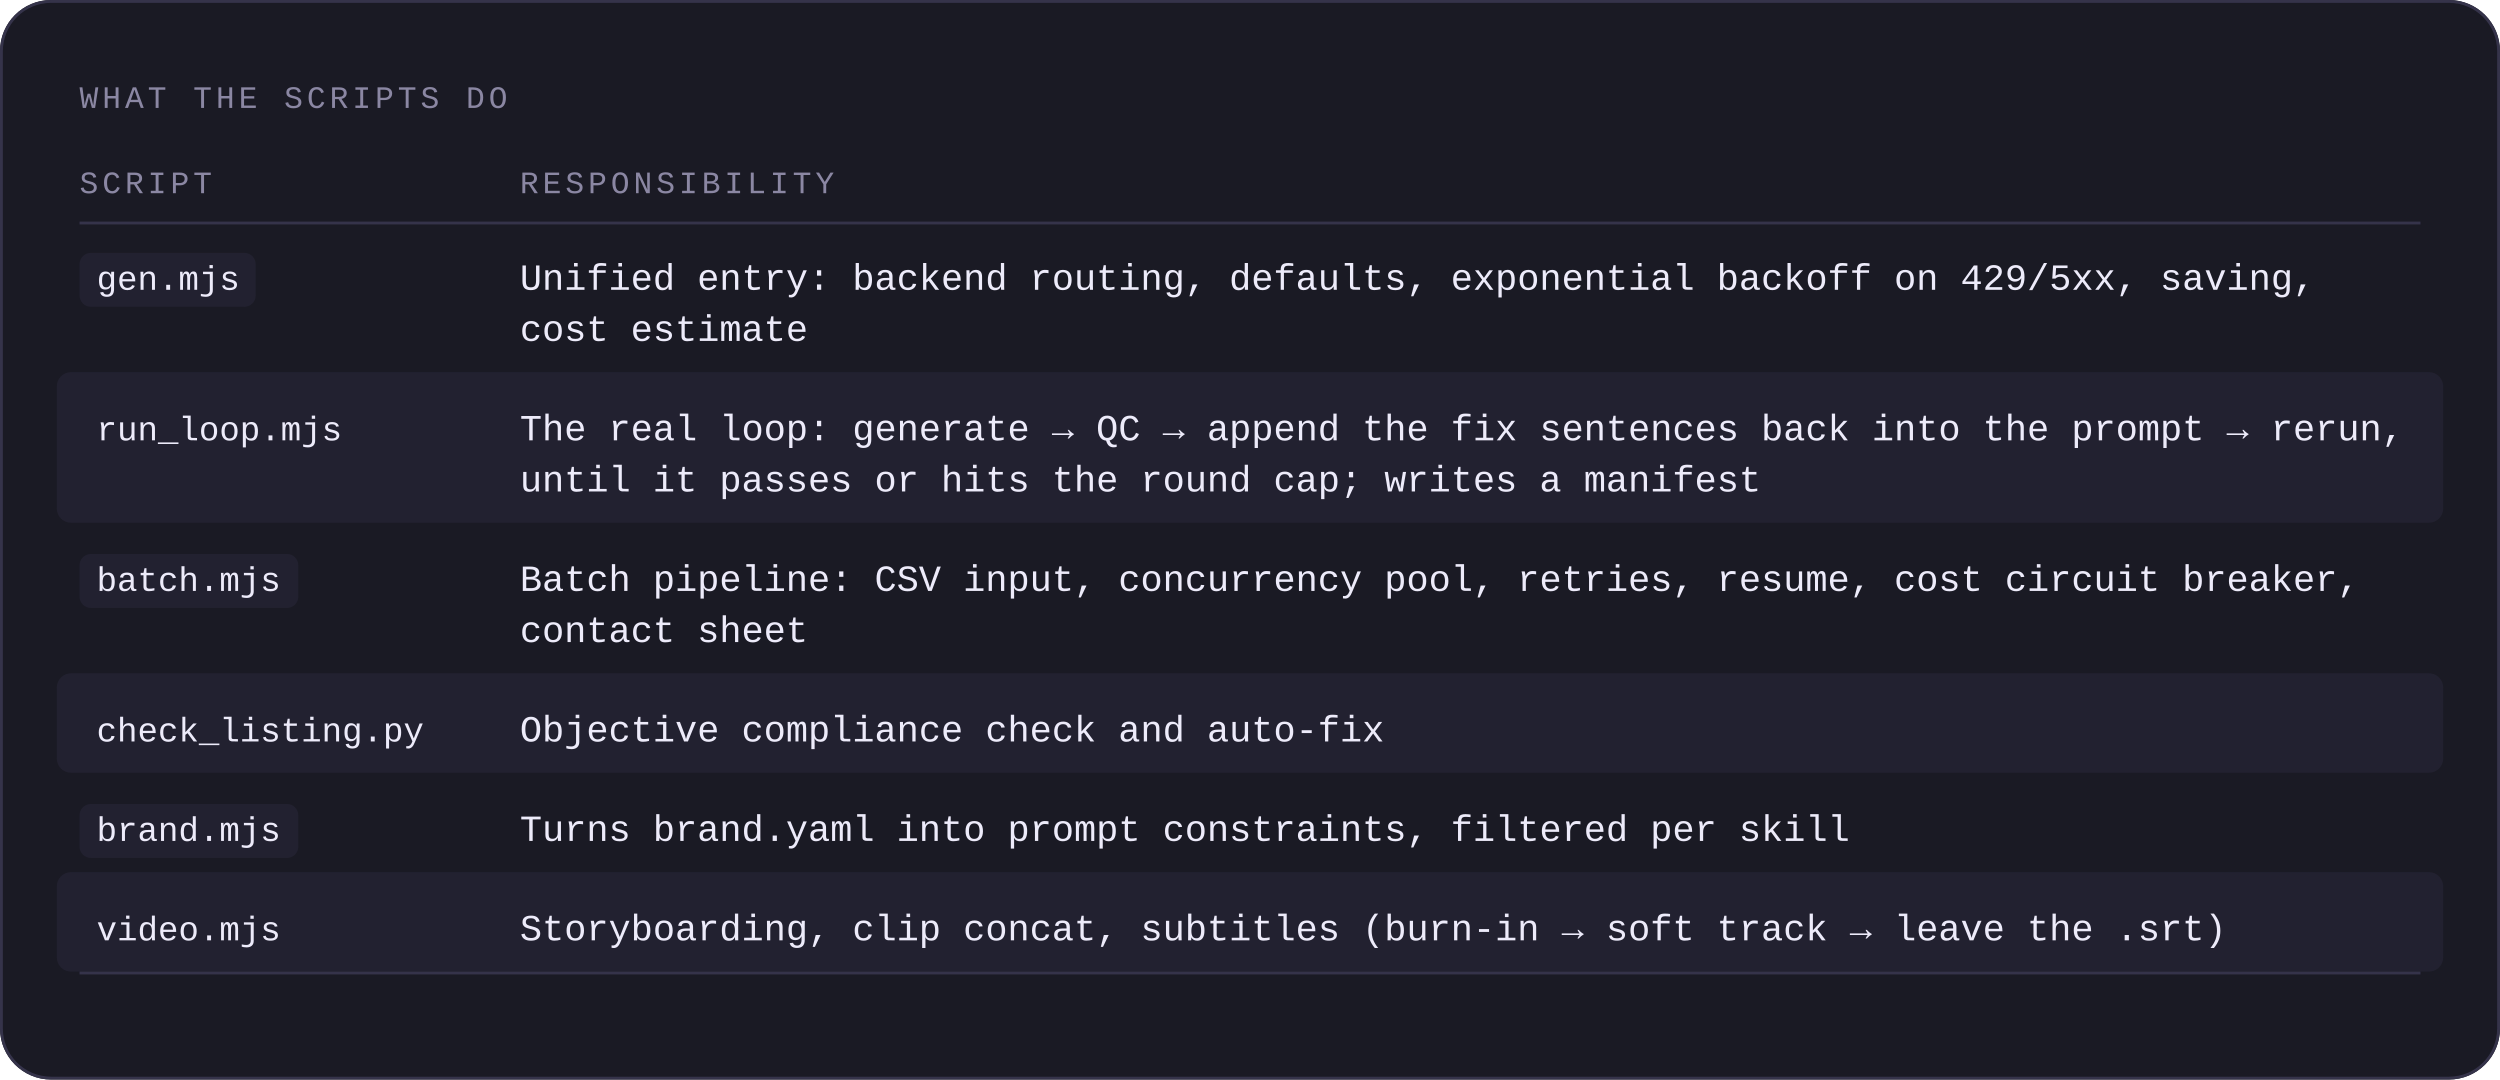
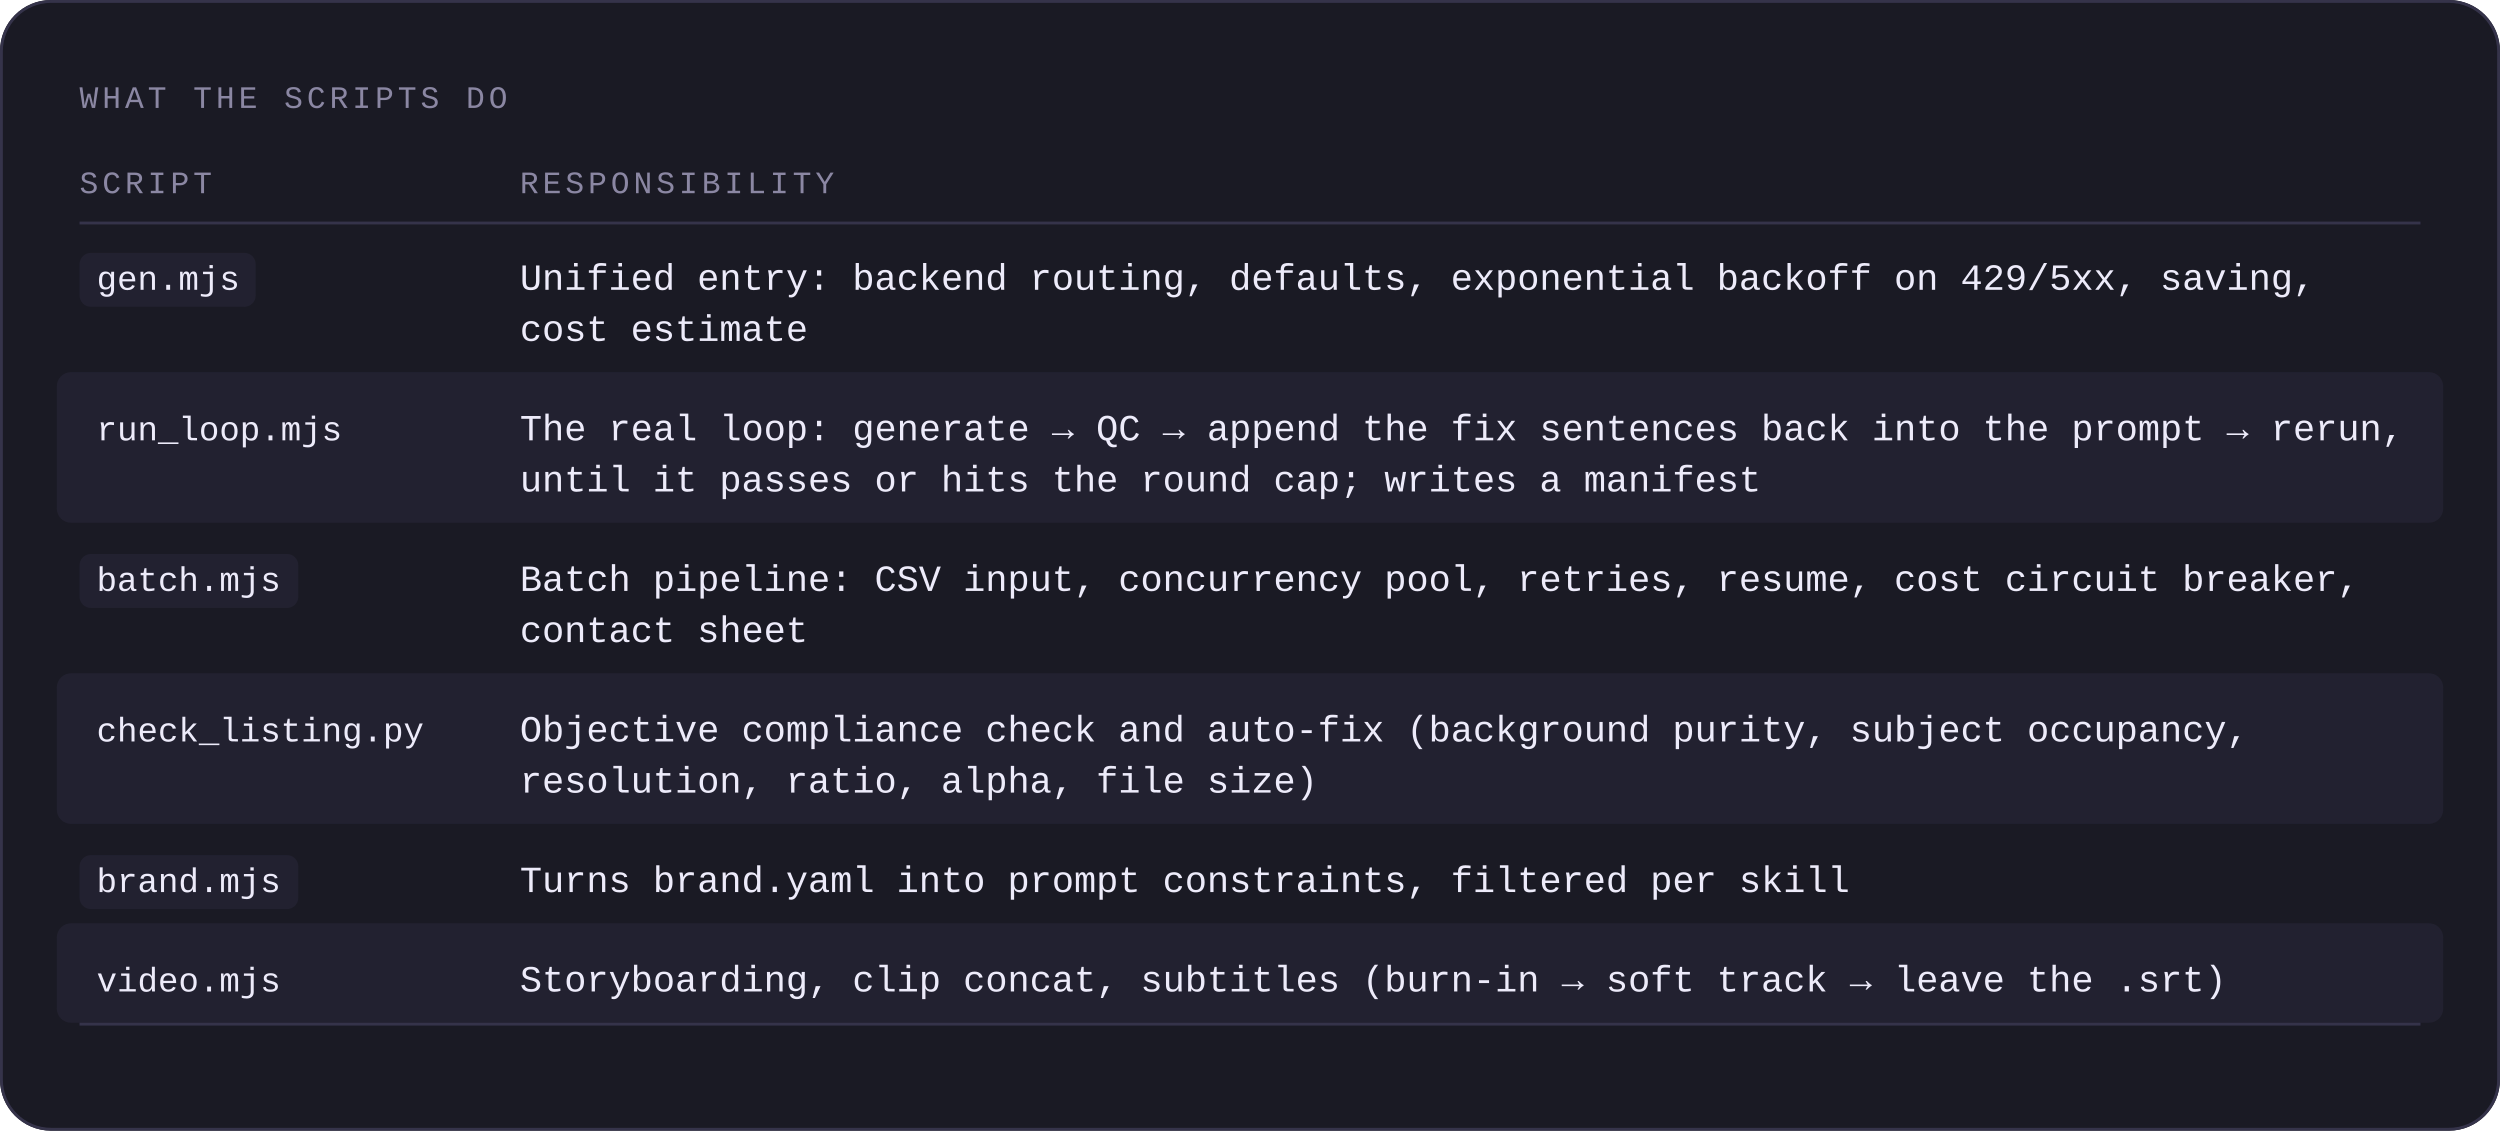
- <svg xmlns="http://www.w3.org/2000/svg" width="880" height="380" viewBox="0 0 880 380" lang="en" role="img" aria-label="What the scripts do — table">
+ <svg xmlns="http://www.w3.org/2000/svg" width="880" height="398" viewBox="0 0 880 398" lang="en" role="img" aria-label="What the scripts do — table">
  <defs>
    <linearGradient id="brand" x1="0" y1="0" x2="1" y2="1">
      <stop offset="0" stop-color="#7d56f4" />
      <stop offset="0.55" stop-color="#ff5fd1" />
      <stop offset="1" stop-color="#43e5d0" />
    </linearGradient>
  </defs>
  <style>
    .t { font-family: ui-monospace, SFMono-Regular, "SF Mono", Menlo, Consolas, "Liberation Mono", "Noto Sans Mono CJK SC", "Noto Sans Mono CJK JP", "Microsoft YaHei", "Hiragino Sans", "Yu Gothic", monospace; }
  </style>
-   <rect x="0" y="0" width="880" height="380" rx="18.0" fill="#1a1a24" />
-   <rect x="0.5" y="0.5" width="879" height="379" rx="17.5" fill="none" stroke="#35334a" />
+   <rect x="0" y="0" width="880" height="398" rx="18.0" fill="#1a1a24" />
+   <rect x="0.5" y="0.5" width="879" height="397" rx="17.5" fill="none" stroke="#35334a" />
  <text class="t" x="28" y="38" font-size="11" fill="#8b87a3" text-anchor="start" letter-spacing="1.4">WHAT THE SCRIPTS DO</text>
  <text class="t" x="28" y="68" font-size="11" fill="#8b87a3" text-anchor="start" letter-spacing="1.4">SCRIPT</text>
  <text class="t" x="183" y="68" font-size="11" fill="#8b87a3" text-anchor="start" letter-spacing="1.4">RESPONSIBILITY</text>
  <rect x="28" y="78" width="824" height="1" fill="#35334a" />
  <rect x="28" y="89" width="62" height="19" rx="4.0" fill="#222130" />
  <text class="t" x="34" y="102" font-size="12" fill="#edebfa" text-anchor="start">gen.mjs</text>
  <text class="t" x="183" y="102" font-size="13" fill="#edebfa" text-anchor="start">Unified entry: backend routing, defaults, exponential backoff on 429/5xx, saving,</text>
  <text class="t" x="183" y="120" font-size="13" fill="#edebfa" text-anchor="start">cost estimate</text>
  <rect x="20" y="131" width="840" height="53" rx="5.0" fill="#222130" />
  <rect x="28" y="142" width="98" height="19" rx="4.0" fill="#222130" />
  <text class="t" x="34" y="155" font-size="12" fill="#edebfa" text-anchor="start">run_loop.mjs</text>
  <text class="t" x="183" y="155" font-size="13" fill="#edebfa" text-anchor="start">The real loop: generate → QC → append the fix sentences back into the prompt → rerun,</text>
  <text class="t" x="183" y="173" font-size="13" fill="#edebfa" text-anchor="start">until it passes or hits the round cap; writes a manifest</text>
  <rect x="28" y="195" width="77" height="19" rx="4.0" fill="#222130" />
  <text class="t" x="34" y="208" font-size="12" fill="#edebfa" text-anchor="start">batch.mjs</text>
  <text class="t" x="183" y="208" font-size="13" fill="#edebfa" text-anchor="start">Batch pipeline: CSV input, concurrency pool, retries, resume, cost circuit breaker,</text>
  <text class="t" x="183" y="226" font-size="13" fill="#edebfa" text-anchor="start">contact sheet</text>
-   <rect x="20" y="237" width="840" height="35" rx="5.0" fill="#222130" />
+   <rect x="20" y="237" width="840" height="53" rx="5.0" fill="#222130" />
  <rect x="28" y="248" width="127" height="19" rx="4.0" fill="#222130" />
  <text class="t" x="34" y="261" font-size="12" fill="#edebfa" text-anchor="start">check_listing.py</text>
-   <text class="t" x="183" y="261" font-size="13" fill="#edebfa" text-anchor="start">Objective compliance check and auto-fix</text>
-   <rect x="28" y="283" width="77" height="19" rx="4.0" fill="#222130" />
-   <text class="t" x="34" y="296" font-size="12" fill="#edebfa" text-anchor="start">brand.mjs</text>
-   <text class="t" x="183" y="296" font-size="13" fill="#edebfa" text-anchor="start">Turns brand.yaml into prompt constraints, filtered per skill</text>
-   <rect x="20" y="307" width="840" height="35" rx="5.0" fill="#222130" />
-   <rect x="28" y="318" width="77" height="19" rx="4.0" fill="#222130" />
-   <text class="t" x="34" y="331" font-size="12" fill="#edebfa" text-anchor="start">video.mjs</text>
-   <text class="t" x="183" y="331" font-size="13" fill="#edebfa" text-anchor="start">Storyboarding, clip concat, subtitles (burn-in → soft track → leave the .srt)</text>
-   <rect x="28" y="342" width="824" height="1" fill="#35334a" />
+   <text class="t" x="183" y="261" font-size="13" fill="#edebfa" text-anchor="start">Objective compliance check and auto-fix (background purity, subject occupancy,</text>
+   <text class="t" x="183" y="279" font-size="13" fill="#edebfa" text-anchor="start">resolution, ratio, alpha, file size)</text>
+   <rect x="28" y="301" width="77" height="19" rx="4.0" fill="#222130" />
+   <text class="t" x="34" y="314" font-size="12" fill="#edebfa" text-anchor="start">brand.mjs</text>
+   <text class="t" x="183" y="314" font-size="13" fill="#edebfa" text-anchor="start">Turns brand.yaml into prompt constraints, filtered per skill</text>
+   <rect x="20" y="325" width="840" height="35" rx="5.0" fill="#222130" />
+   <rect x="28" y="336" width="77" height="19" rx="4.0" fill="#222130" />
+   <text class="t" x="34" y="349" font-size="12" fill="#edebfa" text-anchor="start">video.mjs</text>
+   <text class="t" x="183" y="349" font-size="13" fill="#edebfa" text-anchor="start">Storyboarding, clip concat, subtitles (burn-in → soft track → leave the .srt)</text>
+   <rect x="28" y="360" width="824" height="1" fill="#35334a" />
</svg>
